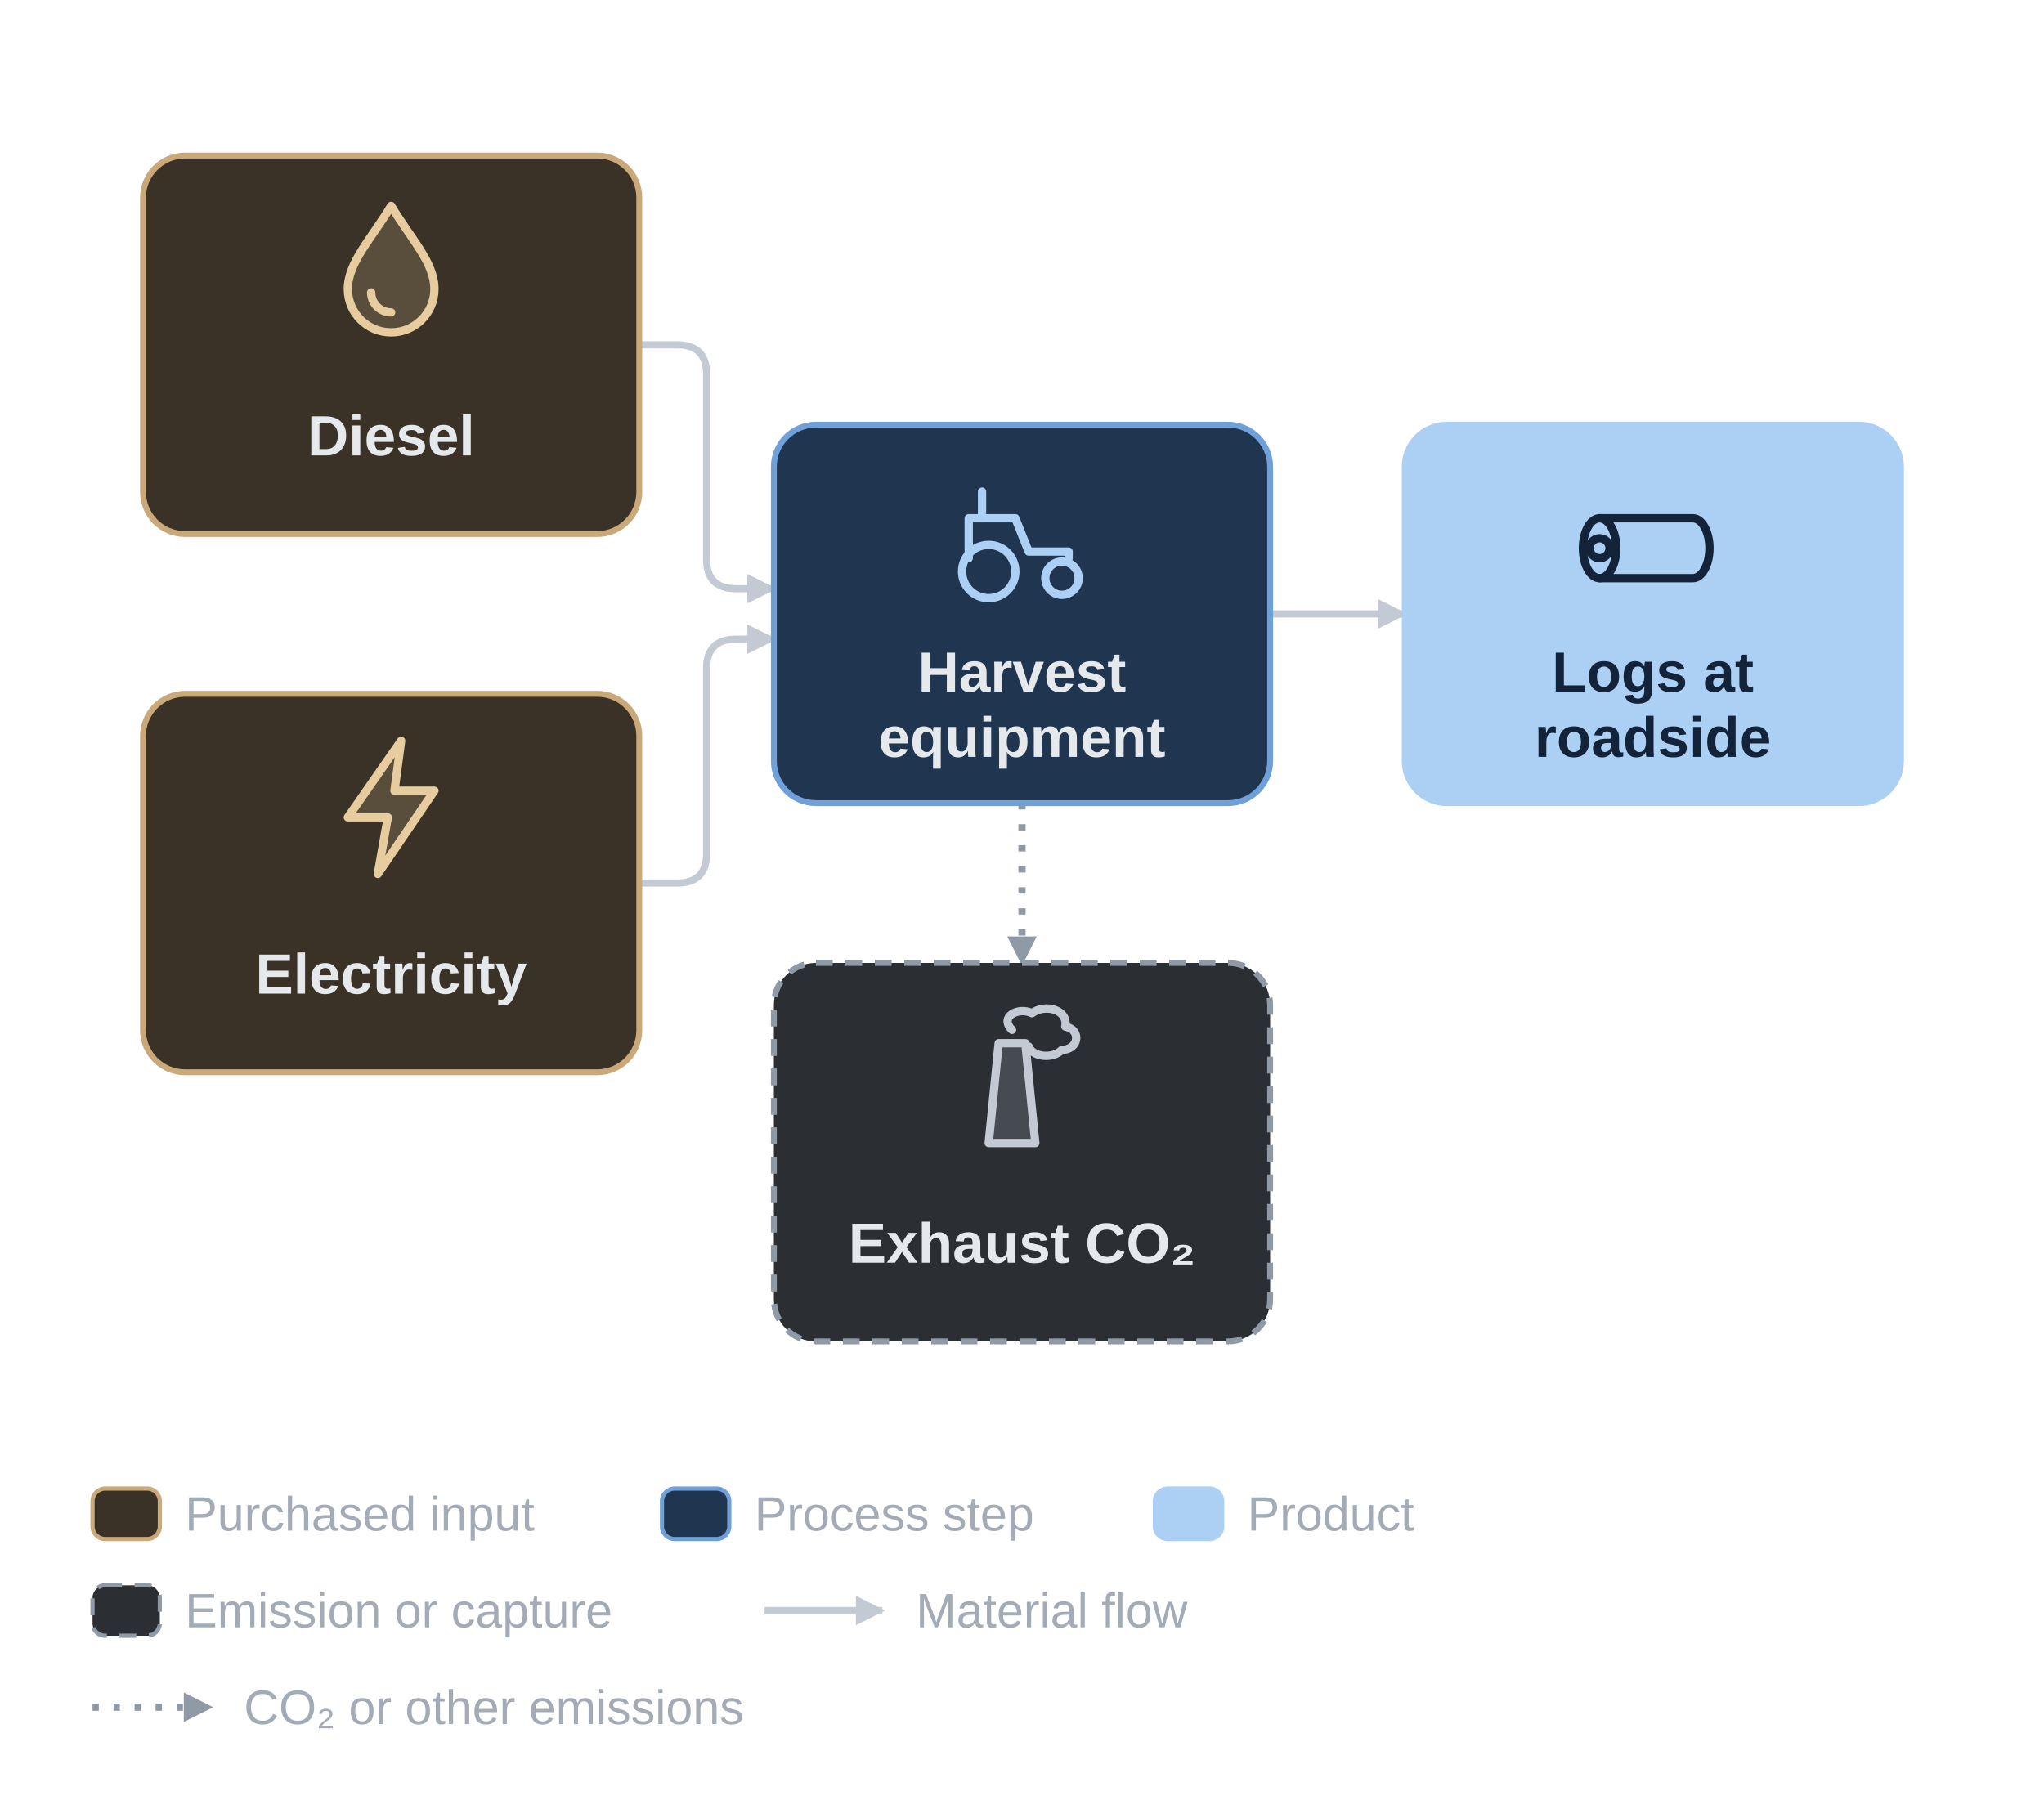
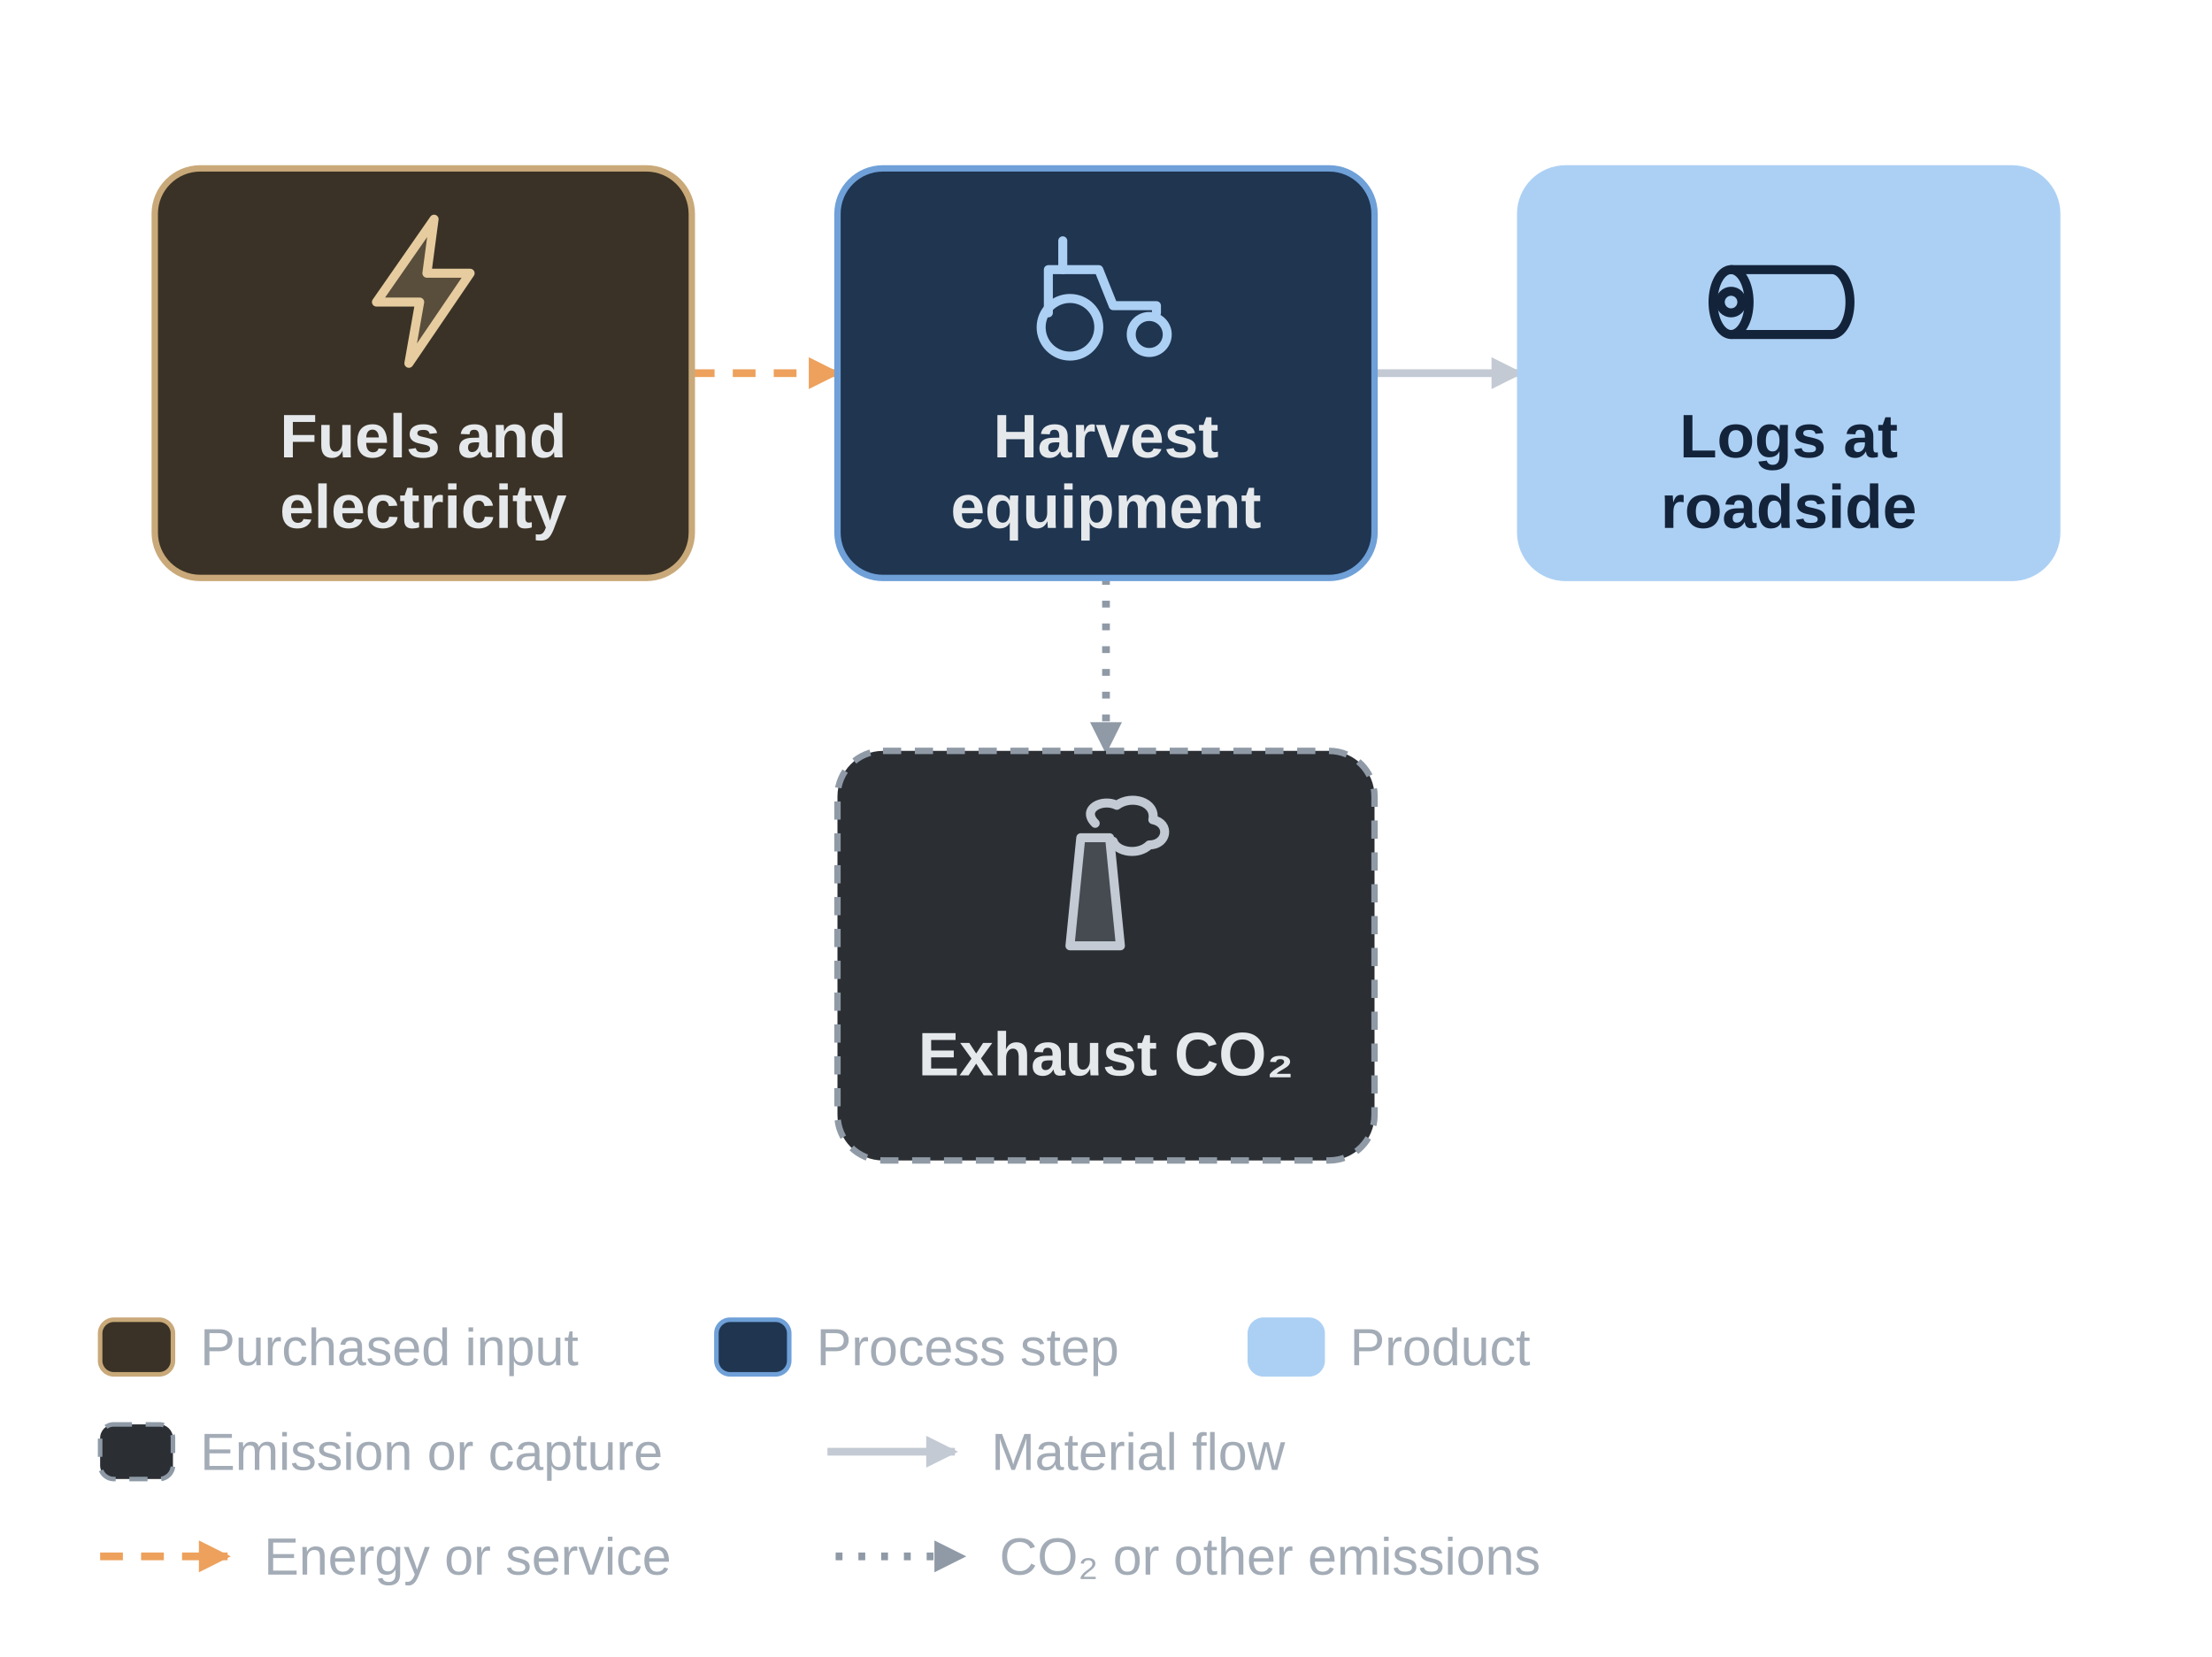
- <svg xmlns="http://www.w3.org/2000/svg" viewBox="0 0 486 428" width="486" height="428" font-family="'Source Sans Pro', 'Source Sans 3', 'Segoe UI', 'Helvetica Neue', Arial, sans-serif" role="img" aria-label="Forestry process flowchart">
+ <svg xmlns="http://www.w3.org/2000/svg" viewBox="0 0 486 364" width="486" height="364" font-family="'Source Sans Pro', 'Source Sans 3', 'Segoe UI', 'Helvetica Neue', Arial, sans-serif" role="img" aria-label="Forestry process flowchart">
  <defs>
    <symbol id="icon-electricity" viewBox="0 0 48 48">
      <g fill="none" stroke="currentColor" stroke-width="2.5" stroke-linecap="round" stroke-linejoin="round">
        <path d="M27 4 L11 27 H23 L20 44 L37 19 H25 Z" fill="currentColor" fill-opacity="0.18" />
-       </g>
-     </symbol>
-     <symbol id="icon-liquid-fuel" viewBox="0 0 48 48">
-       <g fill="none" stroke="currentColor" stroke-width="2.5" stroke-linecap="round" stroke-linejoin="round">
-         <path d="M24 5 C30 15 37 22 37 30 A13 13 0 0 1 11 30 C11 22 18 15 24 5 Z" fill="currentColor" fill-opacity="0.18" />
-         <path d="M18 31 a6 6 0 0 0 6 6" />
      </g>
    </symbol>
    <symbol id="icon-log" viewBox="0 0 48 48">
      <g fill="none" stroke="currentColor" stroke-width="2.5" stroke-linecap="round" stroke-linejoin="round">
        <path d="M8 18 H36 A5 9 0 0 1 36 36 H8" />
        <ellipse cx="8" cy="27" rx="5" ry="9" />
        <circle cx="8" cy="27" r="3" />
      </g>
    </symbol>
    <symbol id="icon-stack" viewBox="0 0 48 48">
      <g fill="none" stroke="currentColor" stroke-width="2.5" stroke-linecap="round" stroke-linejoin="round">
        <path d="M14 44 L17 14 H25 L28 44 Z" fill="currentColor" fill-opacity="0.18" />
        <path d="M21 10 C17 6 23 3 27 5 C31 2 38 4 37 9 C42 10 41 16 36 16 C33 19 27 18 26 15" />
      </g>
    </symbol>
    <symbol id="icon-tractor" viewBox="0 0 48 48">
      <g fill="none" stroke="currentColor" stroke-width="2.5" stroke-linecap="round" stroke-linejoin="round">
        <path d="M8 30 V18 H22 L26 28 H38 V30" />
        <circle cx="14" cy="34" r="8" />
        <circle cx="36" cy="36" r="5" />
        <path d="M12 18 V10" />
      </g>
    </symbol>
    <marker id="arrow-material" viewBox="0 0 10 10" refX="9" refY="5" markerWidth="7" markerHeight="7" markerUnits="userSpaceOnUse" orient="auto-start-reverse">
      <path d="M 0 0 L 10 5 L 0 10 z" fill="#c3cad3" />
    </marker>
    <marker id="arrow-energy" viewBox="0 0 10 10" refX="9" refY="5" markerWidth="7" markerHeight="7" markerUnits="userSpaceOnUse" orient="auto-start-reverse">
      <path d="M 0 0 L 10 5 L 0 10 z" fill="#eda15c" />
    </marker>
    <marker id="arrow-emission" viewBox="0 0 10 10" refX="9" refY="5" markerWidth="7" markerHeight="7" markerUnits="userSpaceOnUse" orient="auto-start-reverse">
      <path d="M 0 0 L 10 5 L 0 10 z" fill="#8f9aa6" />
    </marker>
  </defs>
-   <path d="M 152.0 82.0 L 161.0 82.0 Q 168.0 82.0 168.0 89.0 L 168.0 133.0 Q 168.0 140.0 175.0 140.0 L 184.0 140.0" fill="none" stroke="#c3cad3" stroke-width="1.7" marker-end="url(#arrow-material)" />
-   <path d="M 152.0 210.0 L 161.0 210.0 Q 168.0 210.0 168.0 203.0 L 168.0 159.0 Q 168.0 152.0 175.0 152.0 L 184.0 152.0" fill="none" stroke="#c3cad3" stroke-width="1.7" marker-end="url(#arrow-material)" />
-   <path d="M 302.0 146.0 L 334.0 146.0" fill="none" stroke="#c3cad3" stroke-width="1.7" marker-end="url(#arrow-material)" />
-   <path d="M 243.0 191.0 L 243.0 229.0" fill="none" stroke="#8f9aa6" stroke-width="1.7" stroke-dasharray="1.5 3.5" marker-end="url(#arrow-emission)" />
+   <path d="M 152.0 82.0 L 184.0 82.0" fill="none" stroke="#eda15c" stroke-width="1.7" stroke-dasharray="5 4" marker-end="url(#arrow-energy)" />
+   <path d="M 302.0 82.0 L 334.0 82.0" fill="none" stroke="#c3cad3" stroke-width="1.7" marker-end="url(#arrow-material)" />
+   <path d="M 243.0 127.0 L 243.0 165.0" fill="none" stroke="#8f9aa6" stroke-width="1.7" stroke-dasharray="1.5 3.5" marker-end="url(#arrow-emission)" />
  <g>
    <rect x="34.0" y="37.0" width="118" height="90" rx="10" fill="#3a3226" stroke="#c9a979" stroke-width="1.4" />
-     <use href="#icon-liquid-fuel" x="74.0" y="45.0" width="38" height="38" style="color:#e6cc9f" />
-     <text x="93.0" y="108.3" text-anchor="middle" font-size="13.5" font-weight="600" fill="#e6e9ec">Diesel</text>
+     <use href="#icon-electricity" x="74.0" y="45.0" width="38" height="38" style="color:#e6cc9f" />
+     <text x="93.0" y="100.5" text-anchor="middle" font-size="13.5" font-weight="600" fill="#e6e9ec">Fuels and</text>
+     <text x="93.0" y="116.0" text-anchor="middle" font-size="13.5" font-weight="600" fill="#e6e9ec">electricity</text>
  </g>
  <g>
-     <rect x="34.0" y="165.0" width="118" height="90" rx="10" fill="#3a3226" stroke="#c9a979" stroke-width="1.4" />
-     <use href="#icon-electricity" x="74.0" y="173.0" width="38" height="38" style="color:#e6cc9f" />
-     <text x="93.0" y="236.3" text-anchor="middle" font-size="13.5" font-weight="600" fill="#e6e9ec">Electricity</text>
+     <rect x="184.0" y="37.0" width="118" height="90" rx="10" fill="#1f3550" stroke="#6fa0d8" stroke-width="1.4" />
+     <use href="#icon-tractor" x="224.0" y="45.0" width="38" height="38" style="color:#acd0f4" />
+     <text x="243.0" y="100.5" text-anchor="middle" font-size="13.5" font-weight="600" fill="#e6e9ec">Harvest</text>
+     <text x="243.0" y="116.0" text-anchor="middle" font-size="13.5" font-weight="600" fill="#e6e9ec">equipment</text>
  </g>
  <g>
-     <rect x="184.0" y="101.0" width="118" height="90" rx="10" fill="#1f3550" stroke="#6fa0d8" stroke-width="1.4" />
-     <use href="#icon-tractor" x="224.0" y="109.0" width="38" height="38" style="color:#acd0f4" />
-     <text x="243.0" y="164.5" text-anchor="middle" font-size="13.5" font-weight="600" fill="#e6e9ec">Harvest</text>
-     <text x="243.0" y="180.0" text-anchor="middle" font-size="13.5" font-weight="600" fill="#e6e9ec">equipment</text>
+     <rect x="334.0" y="37.0" width="118" height="90" rx="10" fill="#acd0f4" stroke="#acd0f4" stroke-width="1.4" />
+     <use href="#icon-log" x="374.0" y="45.0" width="38" height="38" style="color:#13233a" />
+     <text x="393.0" y="100.5" text-anchor="middle" font-size="13.5" font-weight="600" fill="#13233a">Logs at</text>
+     <text x="393.0" y="116.0" text-anchor="middle" font-size="13.5" font-weight="600" fill="#13233a">roadside</text>
  </g>
  <g>
-     <rect x="334.0" y="101.0" width="118" height="90" rx="10" fill="#acd0f4" stroke="#acd0f4" stroke-width="1.4" />
-     <use href="#icon-log" x="374.0" y="109.0" width="38" height="38" style="color:#13233a" />
-     <text x="393.0" y="164.5" text-anchor="middle" font-size="13.5" font-weight="600" fill="#13233a">Logs at</text>
-     <text x="393.0" y="180.0" text-anchor="middle" font-size="13.5" font-weight="600" fill="#13233a">roadside</text>
+     <rect x="184.0" y="165.0" width="118" height="90" rx="10" fill="#2b2f34" stroke="#8f9aa6" stroke-width="1.4" stroke-dasharray="4 3" />
+     <use href="#icon-stack" x="224.0" y="173.0" width="38" height="38" style="color:#c3cad3" />
+     <text x="243.0" y="236.3" text-anchor="middle" font-size="13.5" font-weight="600" fill="#e6e9ec">Exhaust CO₂</text>
  </g>
-   <g>
-     <rect x="184.0" y="229.0" width="118" height="90" rx="10" fill="#2b2f34" stroke="#8f9aa6" stroke-width="1.4" stroke-dasharray="4 3" />
-     <use href="#icon-stack" x="224.0" y="237.0" width="38" height="38" style="color:#c3cad3" />
-     <text x="243.0" y="300.3" text-anchor="middle" font-size="13.5" font-weight="600" fill="#e6e9ec">Exhaust CO₂</text>
-   </g>
-   <rect x="22.0" y="354.0" width="16" height="12" rx="3" fill="#3a3226" stroke="#c9a979" />
-   <text x="44.0" y="364.0" font-size="11.5" fill="#a3acb6">Purchased input</text>
-   <rect x="157.4" y="354.0" width="16" height="12" rx="3" fill="#1f3550" stroke="#6fa0d8" />
-   <text x="179.4" y="364.0" font-size="11.5" fill="#a3acb6">Process step</text>
-   <rect x="274.6" y="354.0" width="16" height="12" rx="3" fill="#acd0f4" stroke="#acd0f4" />
-   <text x="296.6" y="364.0" font-size="11.5" fill="#a3acb6">Product</text>
-   <rect x="22.0" y="377.0" width="16" height="12" rx="3" fill="#2b2f34" stroke="#8f9aa6" stroke-dasharray="4 3" />
-   <text x="44.0" y="387.0" font-size="11.5" fill="#a3acb6">Emission or capture</text>
-   <path d="M 181.8 383.0 H 209.8" stroke="#c3cad3" stroke-width="1.7" marker-end="url(#arrow-material)" />
-   <text x="217.8" y="387.0" font-size="11.5" fill="#a3acb6">Material flow</text>
-   <path d="M 22.0 406.0 H 50.0" stroke="#8f9aa6" stroke-width="1.7" stroke-dasharray="1.5 3.5" marker-end="url(#arrow-emission)" />
-   <text x="58.0" y="410.0" font-size="11.5" fill="#a3acb6">CO₂ or other emissions</text>
+   <rect x="22.0" y="290" width="16" height="12" rx="3" fill="#3a3226" stroke="#c9a979" />
+   <text x="44.0" y="300" font-size="11.5" fill="#a3acb6">Purchased input</text>
+   <rect x="157.4" y="290" width="16" height="12" rx="3" fill="#1f3550" stroke="#6fa0d8" />
+   <text x="179.4" y="300" font-size="11.5" fill="#a3acb6">Process step</text>
+   <rect x="274.6" y="290" width="16" height="12" rx="3" fill="#acd0f4" stroke="#acd0f4" />
+   <text x="296.6" y="300" font-size="11.5" fill="#a3acb6">Product</text>
+   <rect x="22.0" y="313.0" width="16" height="12" rx="3" fill="#2b2f34" stroke="#8f9aa6" stroke-dasharray="4 3" />
+   <text x="44.0" y="323.0" font-size="11.5" fill="#a3acb6">Emission or capture</text>
+   <path d="M 181.8 319.0 H 209.8" stroke="#c3cad3" stroke-width="1.7" marker-end="url(#arrow-material)" />
+   <text x="217.8" y="323.0" font-size="11.5" fill="#a3acb6">Material flow</text>
+   <path d="M 22.0 342.0 H 50.0" stroke="#eda15c" stroke-width="1.7" stroke-dasharray="5 4" marker-end="url(#arrow-energy)" />
+   <text x="58.0" y="346.0" font-size="11.5" fill="#a3acb6">Energy or service</text>
+   <path d="M 183.6 342.0 H 211.6" stroke="#8f9aa6" stroke-width="1.7" stroke-dasharray="1.5 3.5" marker-end="url(#arrow-emission)" />
+   <text x="219.6" y="346.0" font-size="11.5" fill="#a3acb6">CO₂ or other emissions</text>
</svg>
